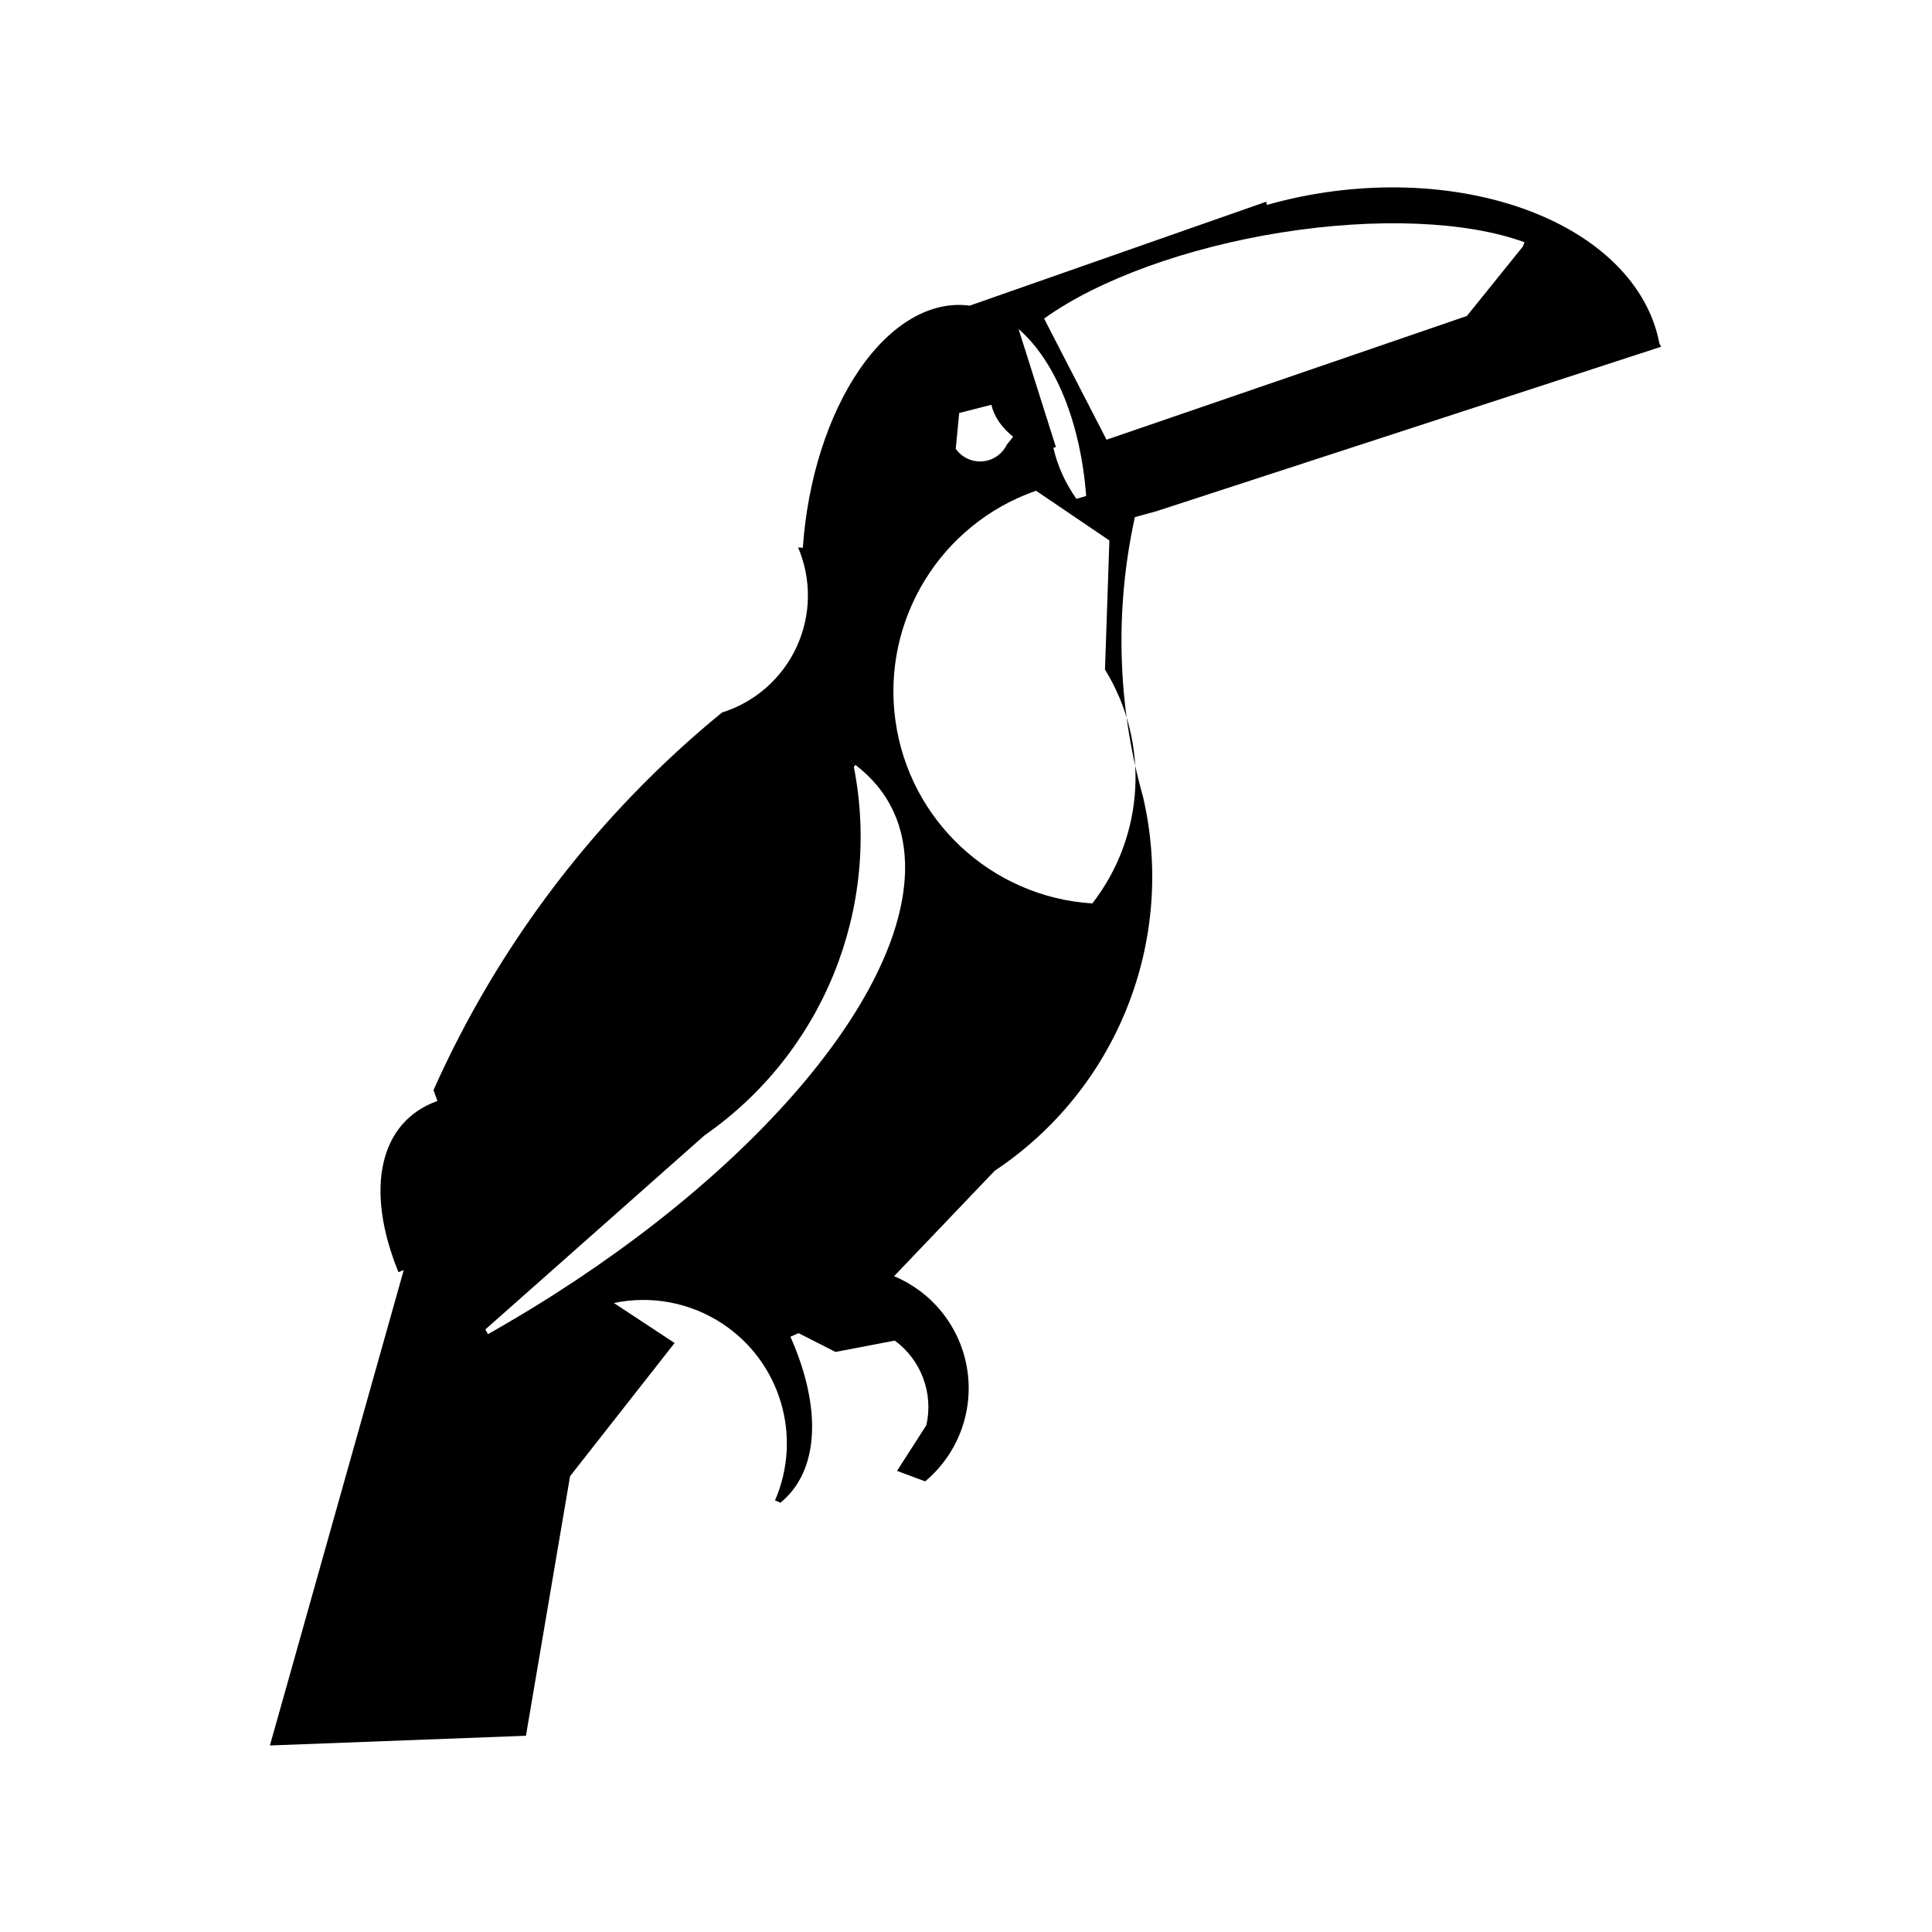
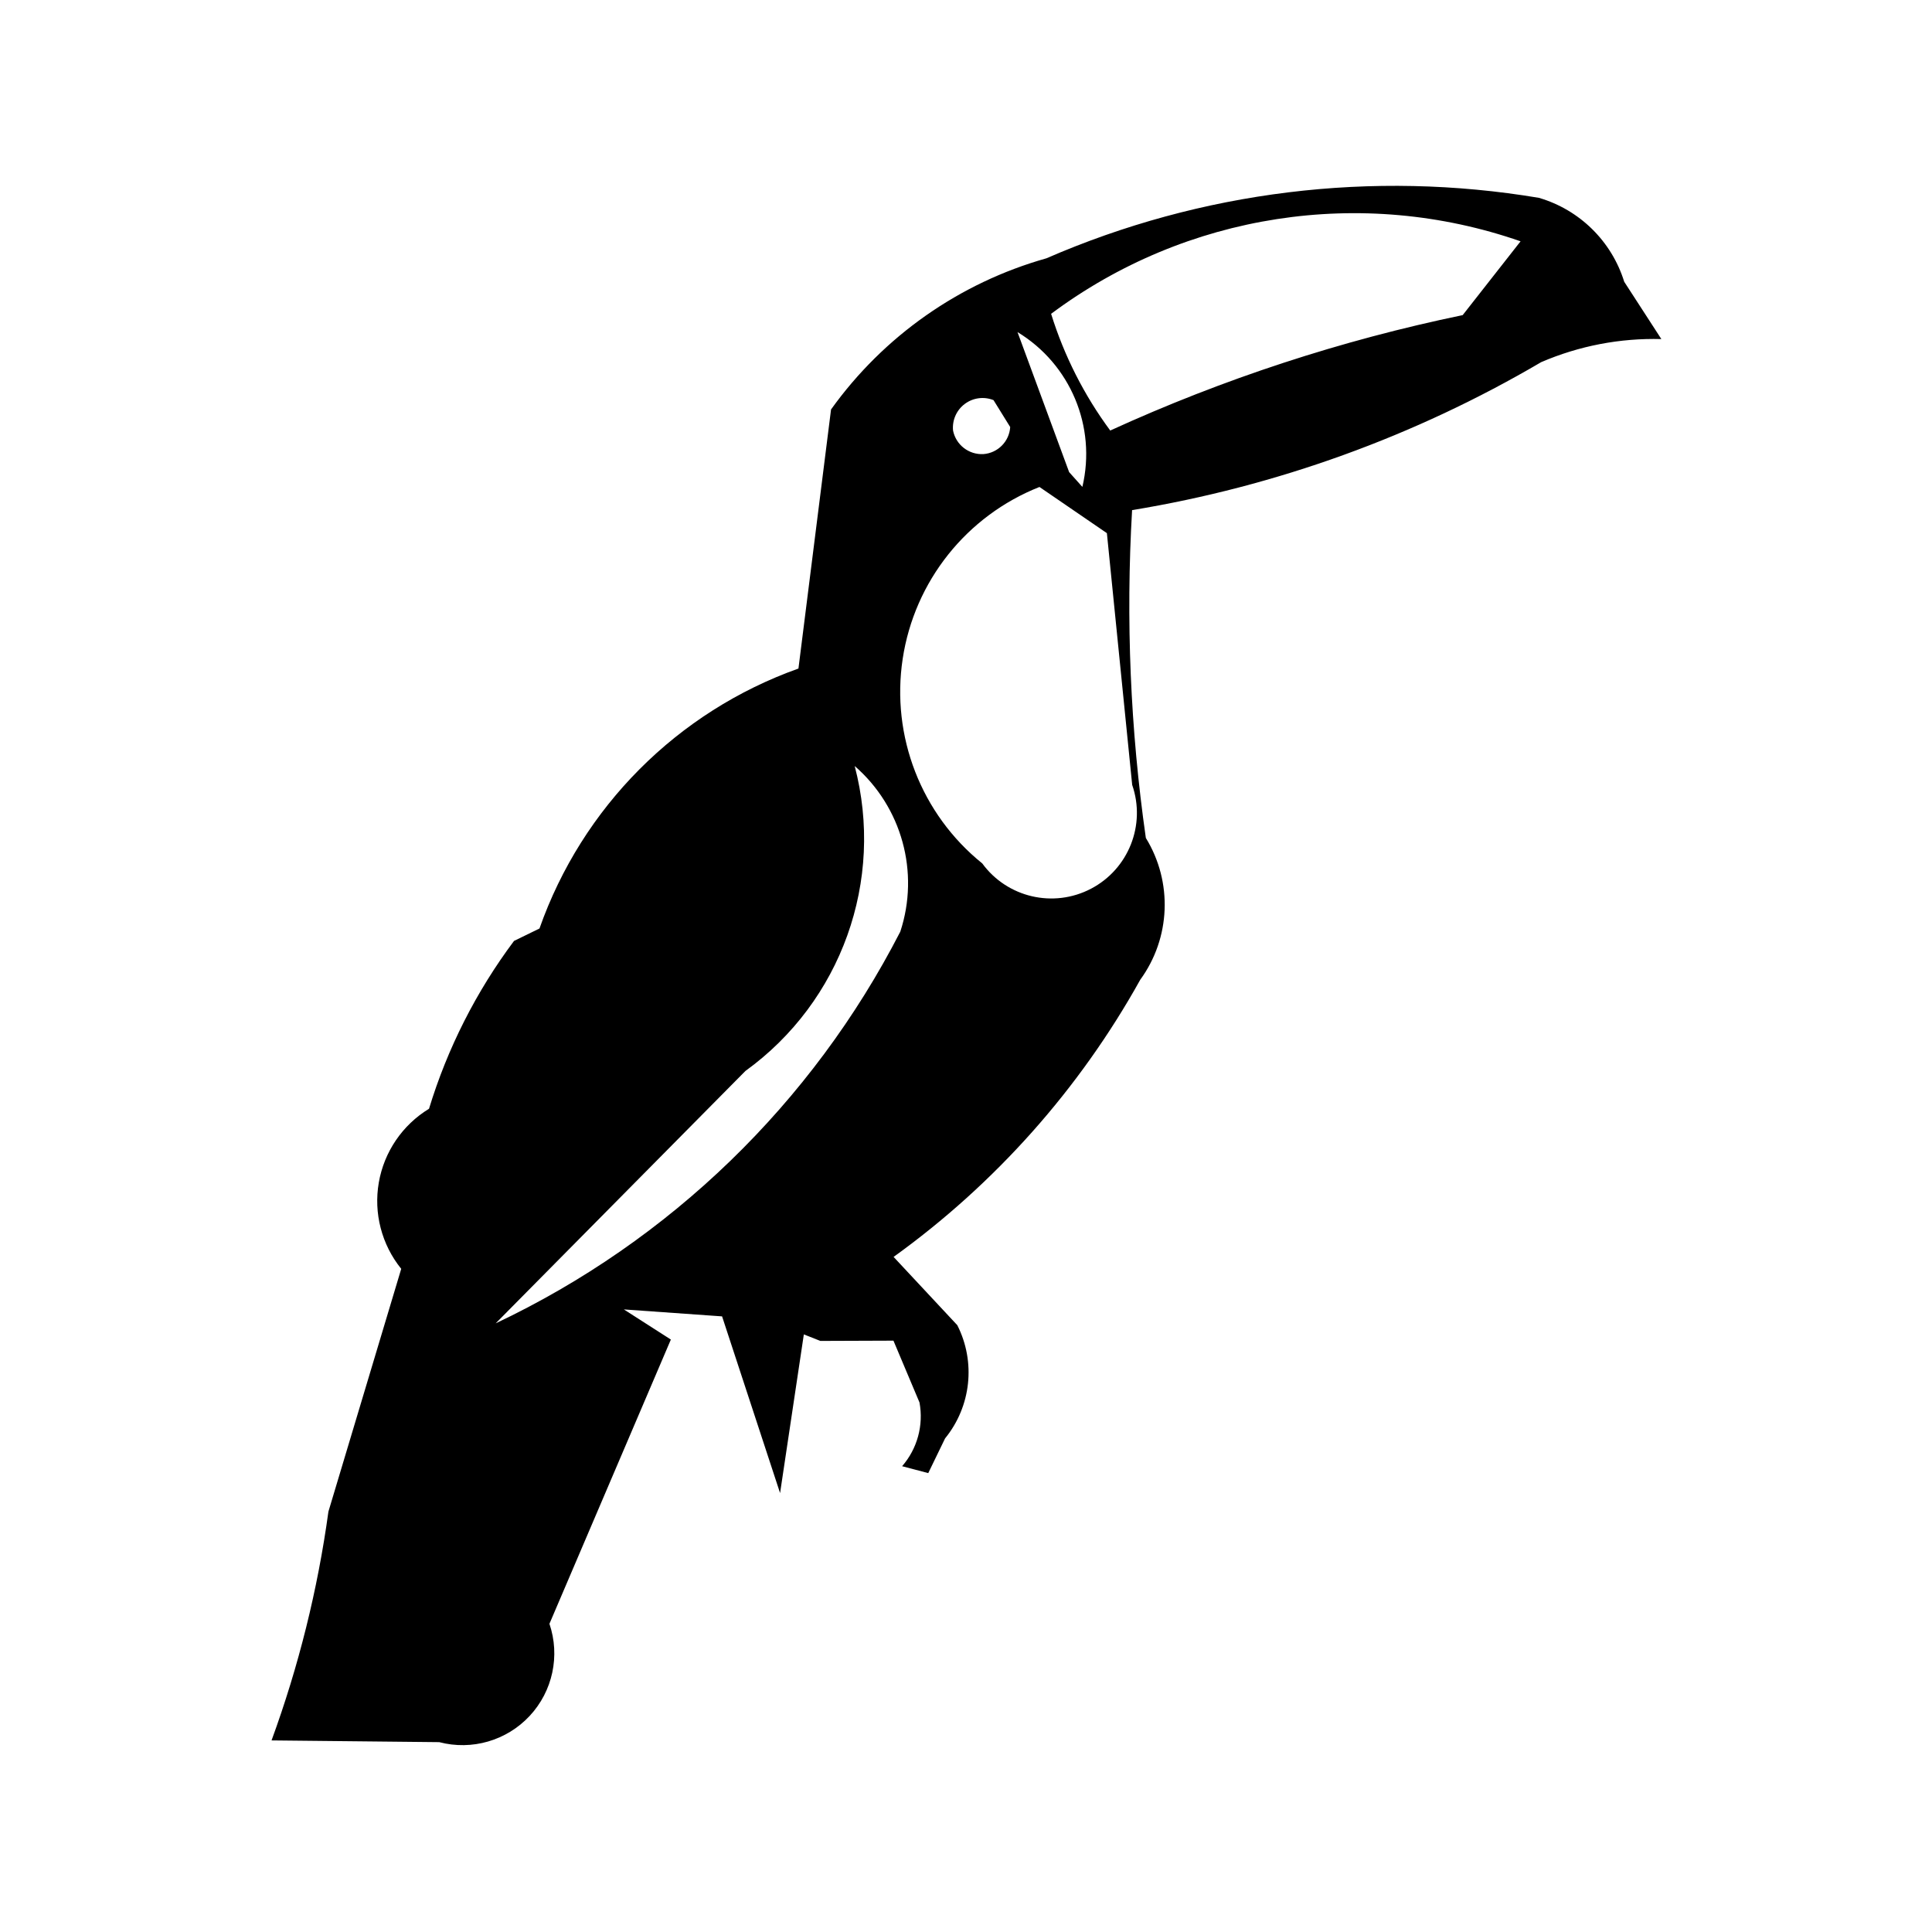
- <svg xmlns="http://www.w3.org/2000/svg" viewBox="134.2 458.2 793.6 793.6" width="1024" height="1024">
-   <path fill="#000" fill-rule="evenodd" d="M245.07,1175.18L300.05,979.89L297.88,980.77A109.97,59.21 -135.39 0 1 313.87,910.45L312.28,905.95A422.97,422.97 0.00 0 1 430.76,750.89L430.76,750.89A50.39,50.39 0.00 0 0 462.04,683.08L463.98,683.19A102.03,58.22 -85.10 0 1 532.52,583.75L654.29,541.07L654.63,542.37A126.37,83.45 171.75 0 1 815.84,599.36L816.56,600.62L609.47,668.11L600.37,670.62L600.37,670.62A236.70,236.70 0.00 0 0 603.71,785.47L603.71,785.47A145.01,145.01 0.00 0 1 542.79,939.11L501.45,982.42L501.45,982.42A49.87,49.87 0.00 0 1 514.23,1066.69L502.66,1062.39L514.72,1043.62L514.72,1043.62A33.90,33.90 0.00 0 0 501.76,1008.87L477.40,1013.53L462.24,1005.82L458.88,1007.29A109.97,59.21 -135.39 0 1 454.77,1075.45L452.55,1074.52A58.92,58.92 0.00 0 0 430.84,1001.85L430.84,1001.85A58.92,58.92 0.00 0 0 386.36,993.43L411.30,1009.86L368.36,1064.58L350.24,1171.19L245.07,1175.18Z M484.94,773.24A149.38,149.38 0.00 0 1 423.59,924.57L333.58,1004.28L334.63,1006.22A253.86,110.52 150.99 0 0 505.96,816.39L505.96,816.39A253.86,110.52 150.99 0 0 485.57,772.40Z M760.41,557.71A124.04,48.05 169.95 0 0 563.08,589.06L588.73,638.82L736.75,587.99L759.76,559.43Z M589.90,680.21L559.77,659.78L559.77,659.78A87.28,87.28 0.00 0 0 582.88,829.31L582.88,829.31A84.41,84.41 0.00 0 0 588.09,733.23L589.90,680.21Z M580.37,661.94A102.03,58.22 -85.10 0 0 552.58,593.32L567.94,641.87L566.88,642.09A126.37,83.45 171.75 0 0 576.35,663.11Z M550.37,637.60A124.04,48.05 169.95 0 1 541.43,624.47L528.21,627.84L526.79,642.54L526.79,642.54A12.18,12.18 0.00 0 0 547.75,640.87Z" />
+ <svg xmlns="http://www.w3.org/2000/svg" viewBox="134.9 461.4 791.1 791.1" width="1024" height="1024">
+   <path fill="#000" fill-rule="evenodd" d="M246.09,1174.05A451.04,451.04 0 0 0 269.38,1080.35L299.19,980.95A44.20,44.20 0 0 1 310.57,915.41A223.30,223.30 0 0 1 345.38,846.68L355.80,841.60A174.51,174.51 0 0 1 461.84,735.15L475.19,629.06A162.86,162.86 0 0 1 563.38,567.17A357.55,357.55 0 0 1 765.05,542.41A51.80,51.80 0 0 1 799.97,576.77L815.18,600.24A116.56,116.56 0 0 0 765.95,609.70A486.89,486.89 0 0 1 598.46,670.28A671.85,671.85 0 0 0 604.09,804.52A52.18,52.18 0 0 1 601.80,862.58A348.83,348.83 0 0 1 500.80,976.07L526.89,1004.03A42.79,42.79 0 0 1 521.88,1050.39L514.99,1064.60L504.29,1061.77A31.11,31.11 0 0 0 511.41,1035.68L500.74,1010.36L470.81,1010.47L464.05,1007.80L454.32,1072.77L430.57,1000.42L390.35,997.57L409.60,1009.91L359.88,1126.30A37.60,37.60 0 0 1 314.75,1174.76L246.09,1174.05Z M337.86,1003.28A358.83,358.83 0 0 0 503.55,842.88A63.57,63.57 0 0 0 484.87,775.06A117.27,117.27 0 0 1 440.13,899.93L337.86,1003.28Z M757.53,560.21A207.40,207.40 0 0 0 565.30,589.90A160.39,160.39 0 0 0 589.51,637.69A677.84,677.84 0 0 1 733.83,590.43L757.53,560.21Z M560.53,660.80A90.23,90.23 0 0 0 537.10,814.94A35.04,35.04 0 0 0 598.50,782.80L588.14,679.71L560.53,660.80Z M578.10,660.77A58.40,58.40 0 0 0 551.54,597.38L572.68,654.72L578.10,660.77Z M548.55,636.26L541.72,625.24A12.13,12.13 0 0 0 525.15,637.71A12.02,12.02 0 0 0 537.58,647.34A11.87,11.87 0 0 0 548.55,636.26Z" />
</svg>
